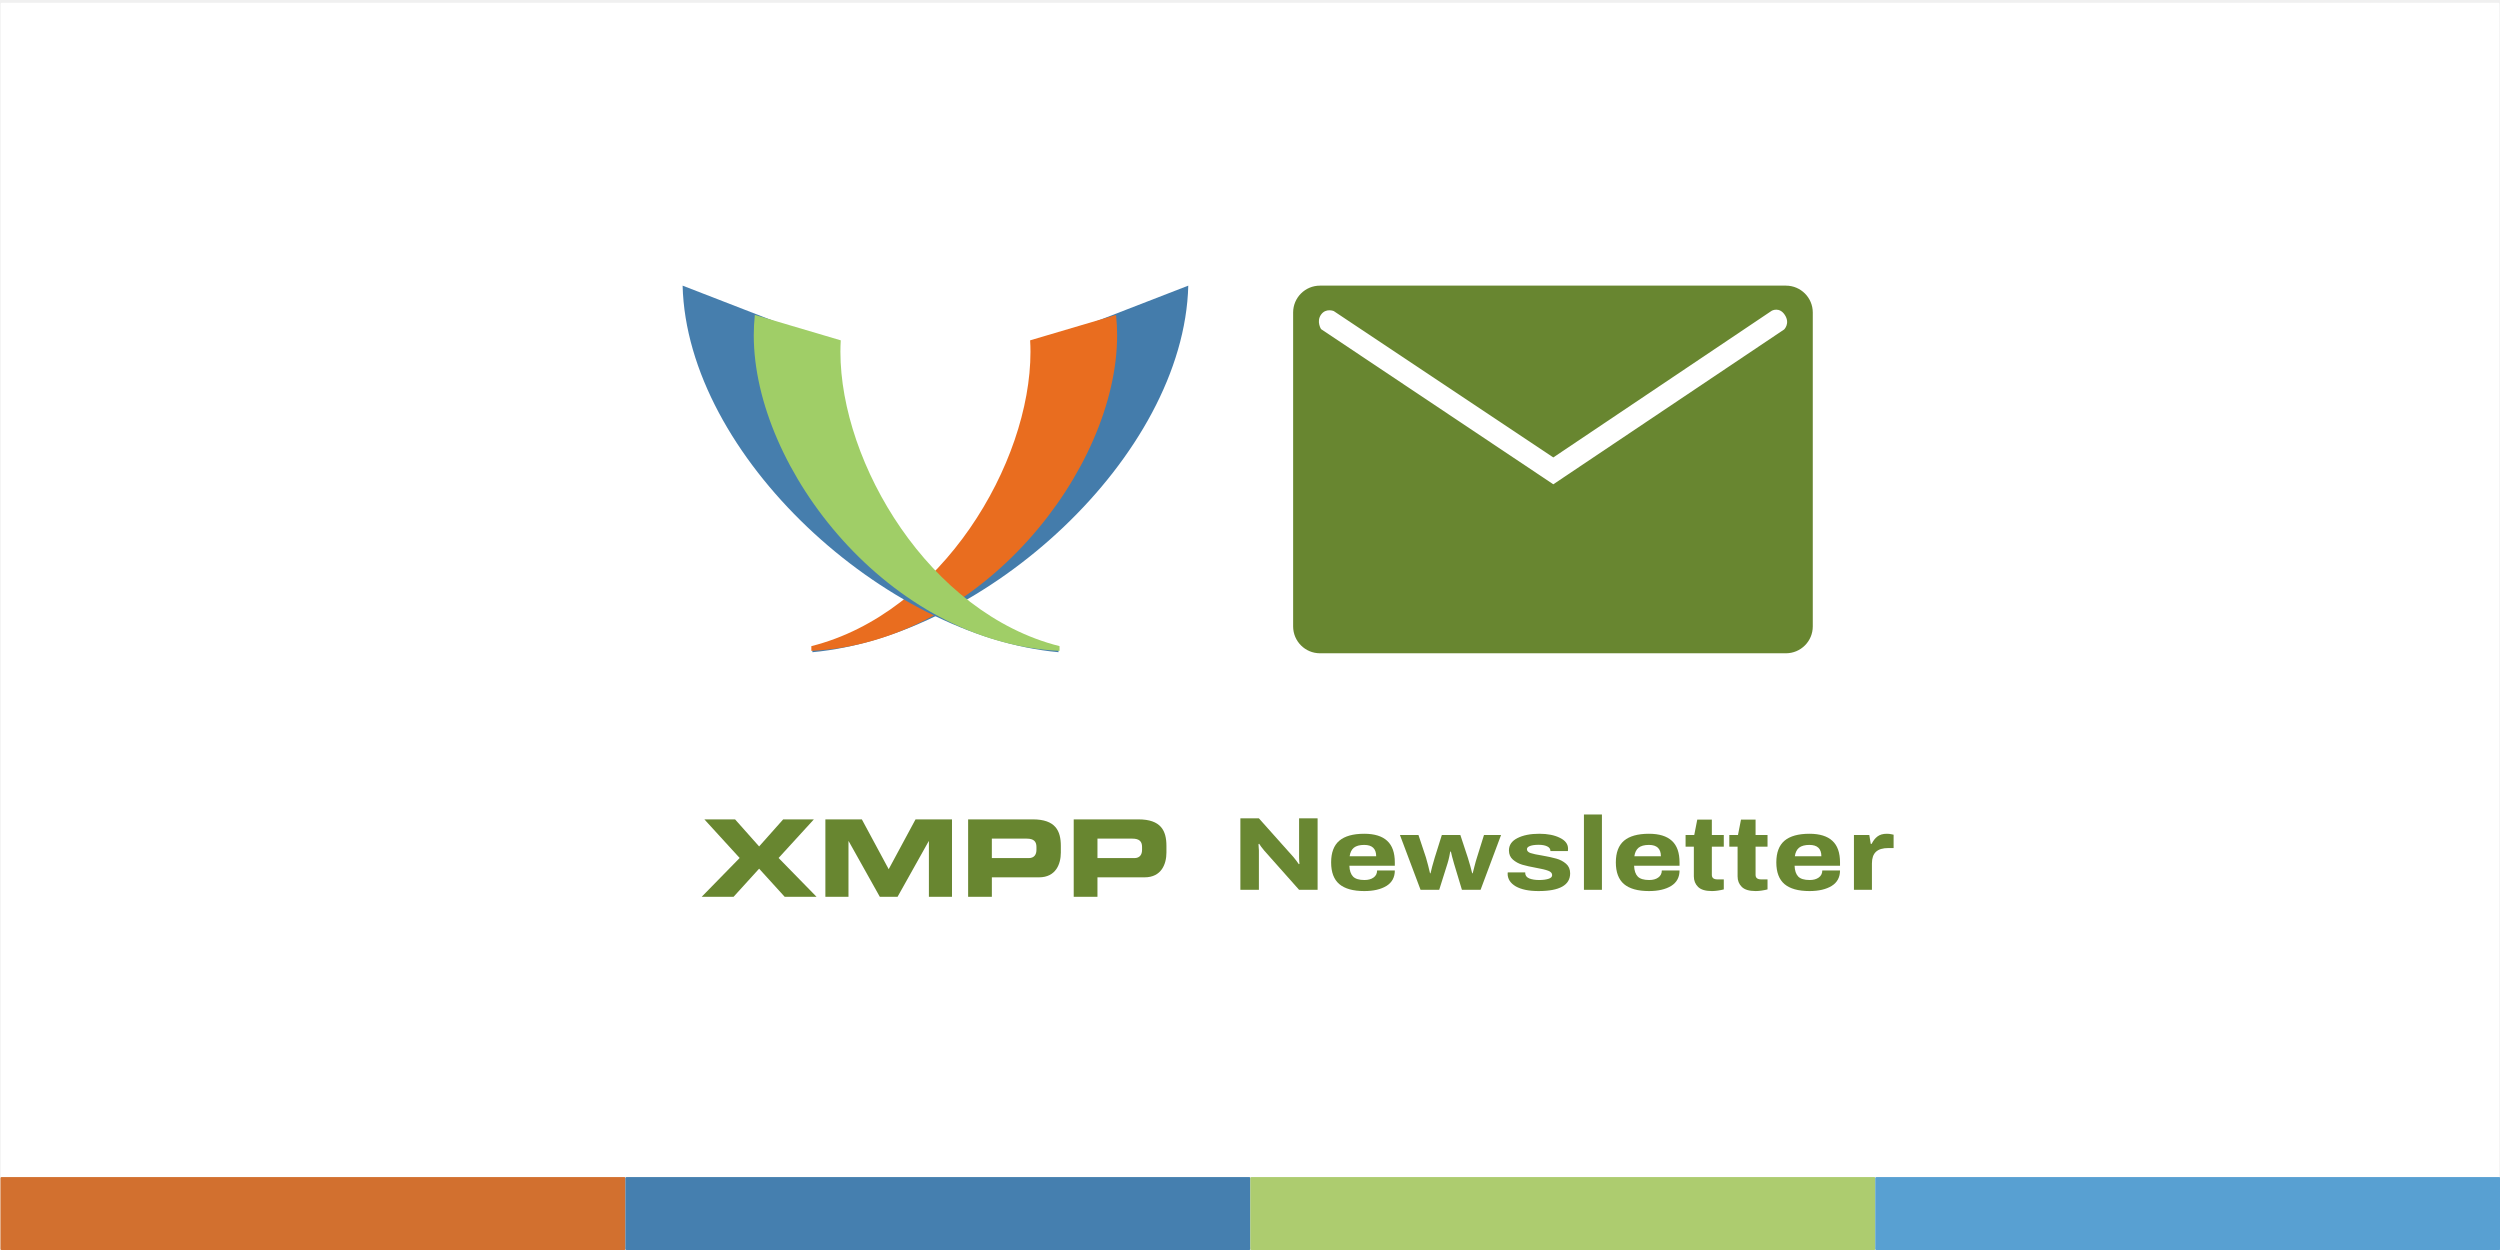
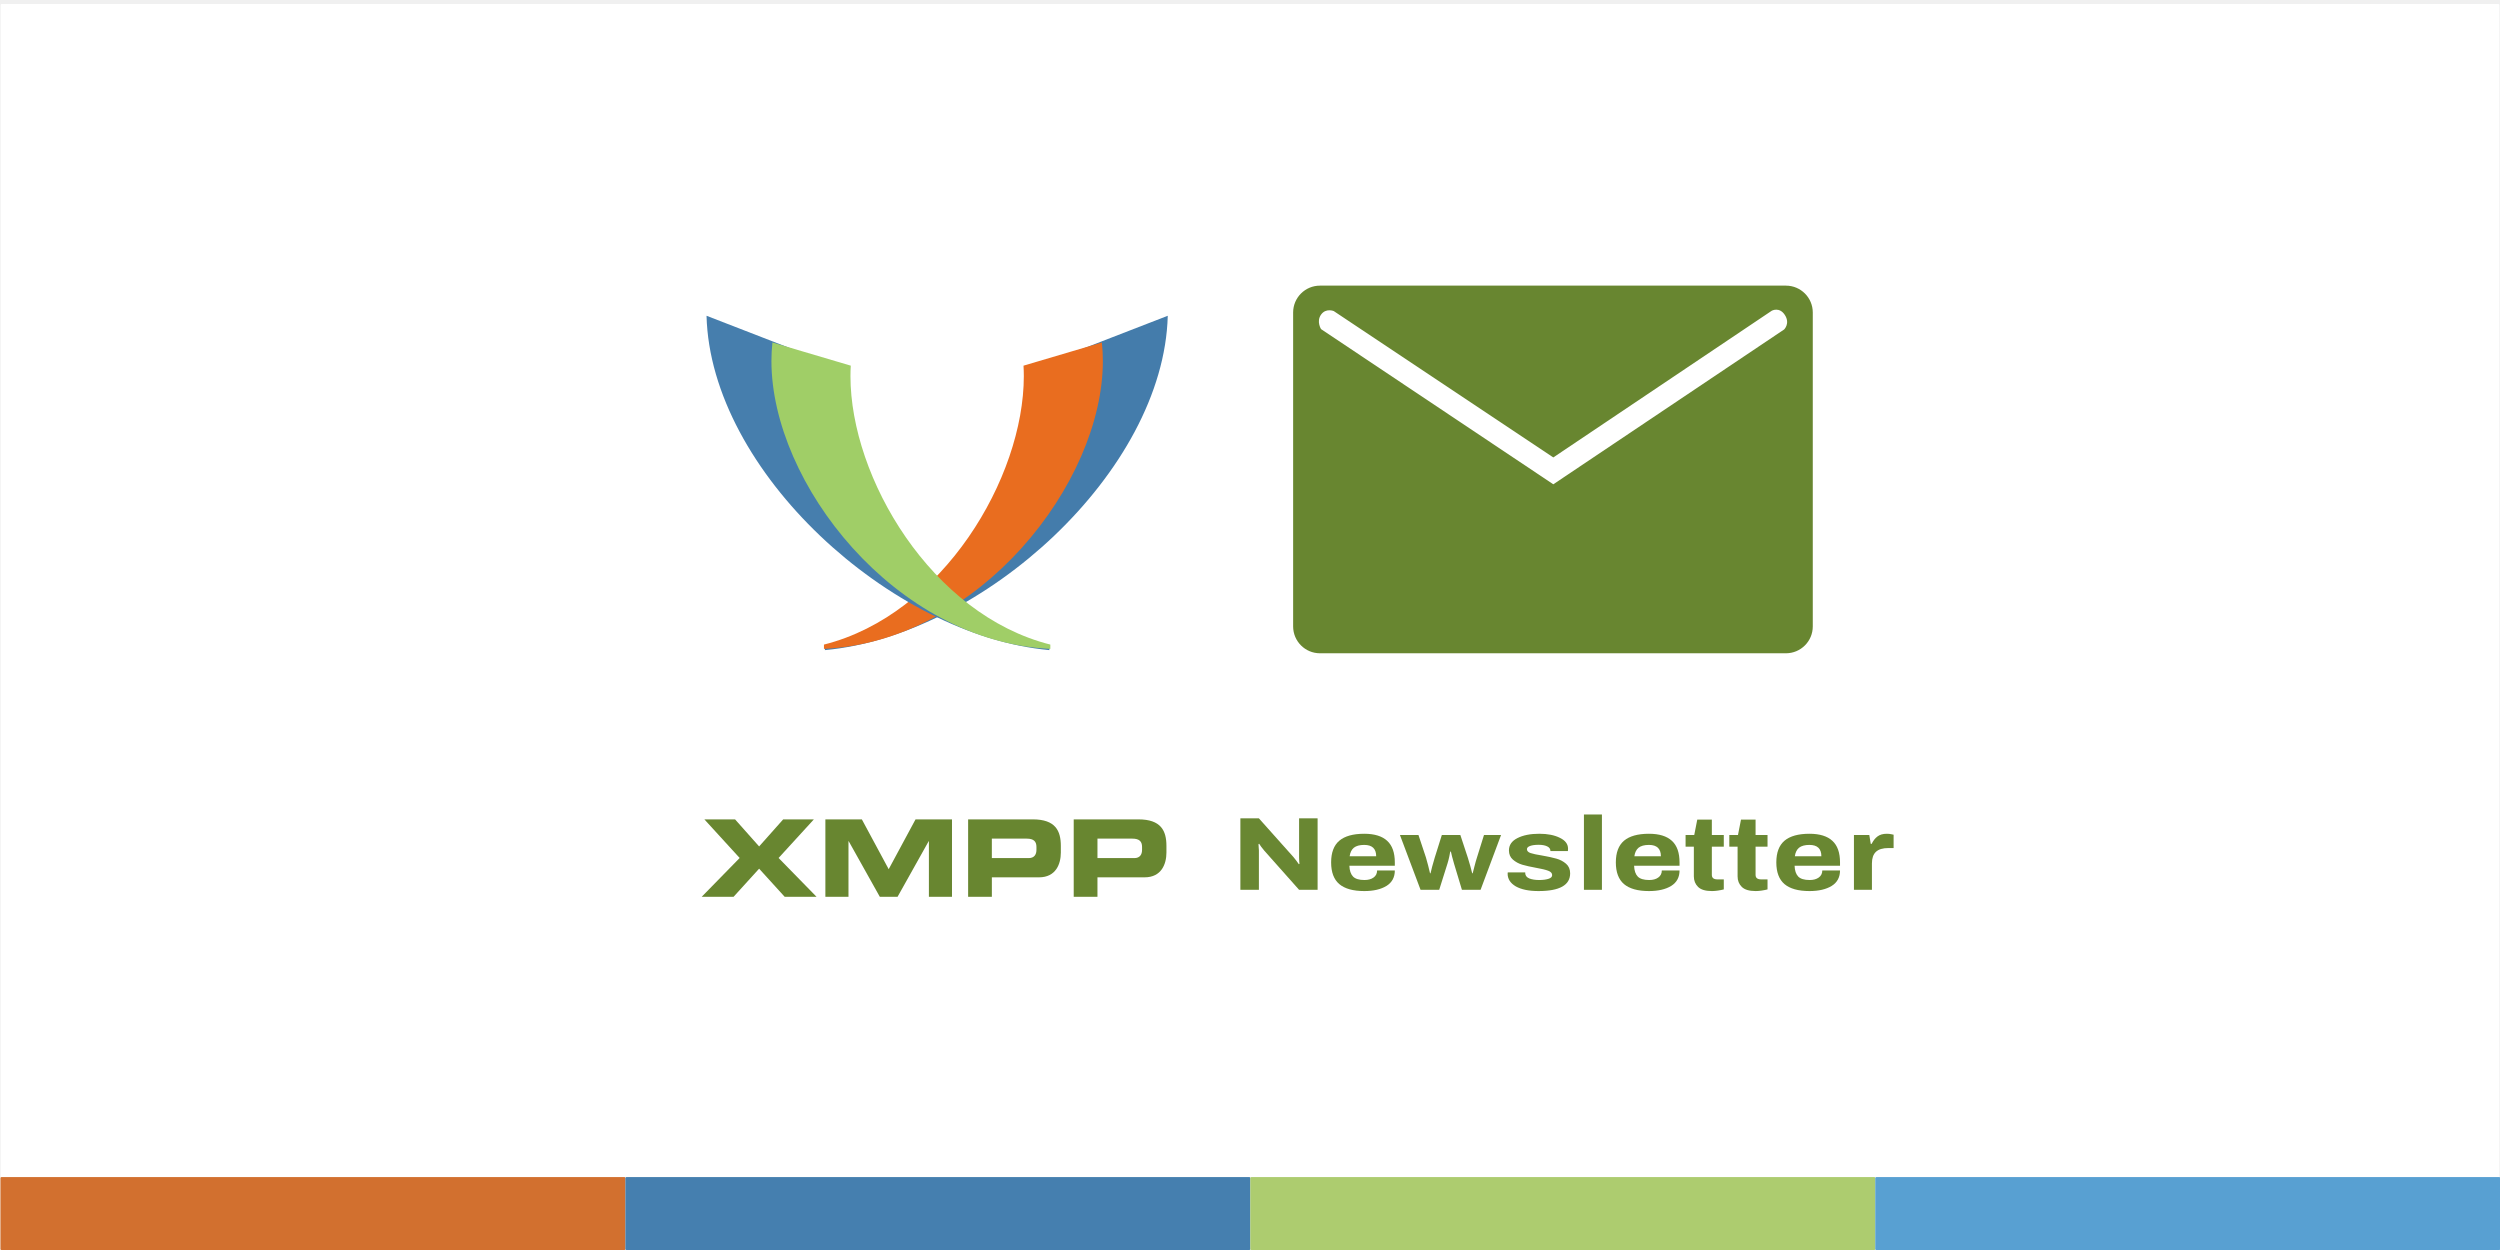
- <svg xmlns="http://www.w3.org/2000/svg" version="1.1" id="svg1" width="1200" height="600" viewBox="0 0 1200 600" xml:space="preserve">
-   <defs id="defs1">
-     <rect x="604.52" y="390.758" width="334.055" height="82" id="rect4234" />
-     <linearGradient id="SVGID_right_" y2="1.279e-13" gradientUnits="userSpaceOnUse" x2="-1073.2" gradientTransform="matrix(0.2645833,0,0,0.2645833,329.9932,33.63927)" y1="126.85" x1="-1073.2">
-       <stop stop-color="#1b3967" offset=".011" id="stop10527" />
-       <stop stop-color="#13b5ea" offset=".467" id="stop10529" />
-       <stop stop-color="#002b5c" offset=".995" id="stop10531" />
-     </linearGradient>
-     <linearGradient id="SVGID_left_" y2="1.279e-13" gradientUnits="userSpaceOnUse" x2="-1073.2" gradientTransform="matrix(-0.2645833,0,0,0.2645833,-249.8126,33.639)" y1="126.85" x1="-1073.2">
-       <stop stop-color="#1b3967" offset=".011" id="stop10534" />
-       <stop stop-color="#13b5ea" offset=".467" id="stop10536" />
-       <stop stop-color="#002b5c" offset=".995" id="stop10538" />
-     </linearGradient>
-     <rect x="604.52" y="390.758" width="334.055" height="82" id="rect4476" />
-     <linearGradient id="SVGID_right_-7" y2="1.279e-13" gradientUnits="userSpaceOnUse" x2="-1073.2" gradientTransform="translate(1196.604,15.36898)" y1="126.85" x1="-1073.2">
-       <stop stop-color="#1b3967" offset=".011" id="stop1" />
-       <stop stop-color="#002b5c" offset=".995" id="stop3" />
-     </linearGradient>
-     <linearGradient id="SVGID_left_-5" y2="1.279e-13" gradientUnits="userSpaceOnUse" x2="-1073.2" gradientTransform="matrix(-1,0,0,1,-994.788,15.36798)" y1="126.85" x1="-1073.2">
-       <stop stop-color="#1b3967" offset=".011" id="stop4" />
-       <stop stop-color="#002b5c" offset=".995" id="stop6" />
-     </linearGradient>
-   </defs>
-   <g id="g1">
-     <rect style="display:inline;fill:#ffffff;fill-opacity:1;stroke:none;stroke-width:3.78;stroke-opacity:1" id="rect22" width="1199.37" height="597.285" x="0.315" y="1.357" ry="0.509" />
-     <g id="g26">
-       <rect style="fill:#d2702f;fill-opacity:1;stroke:none;stroke-width:3.761;stroke-opacity:1" id="rect23" width="300" height="35" x="0.22" y="565" ry="0.502" />
-       <rect style="fill:#457faf;fill-opacity:1;stroke:none;stroke-width:3.761;stroke-opacity:1" id="rect24" width="300" height="35" x="300.188" y="565" ry="0.502" />
-       <rect style="fill:#adcc6f;fill-opacity:1;stroke:none;stroke-width:3.761;stroke-opacity:1" id="rect25" width="300" height="35" x="600.156" y="565" ry="0.502" />
-       <rect style="fill:#58a0d2;fill-opacity:1;stroke:none;stroke-width:3.761;stroke-opacity:1" id="rect26" width="300" height="35" x="900.124" y="565" ry="0.502" />
-     </g>
-     <g id="g1722" style="display:inline;fill:#688630;fill-opacity:1" transform="matrix(1.265201,0,0,1.265201,322.159,194.1212)">
-       <path d="m 25.988,172.078 -13.388,-14.65 h 11.643 l 9.127,10.268 9.129,-10.268 h 11.643 l -13.387,14.646 14.401,14.728 h -12.09 l -9.697,-10.67 -9.693,10.67 H 11.584 l 14.404,-14.73 z" id="path1691" style="fill:#688630;fill-opacity:1" />
-       <path d="m 58.508,157.428 h 13.836 l 10.183,18.905 10.183,-18.905 h 13.832 v 29.374 h -8.762 v -21.096 h -0.08 L 85.893,186.802 H 79.16 l -11.807,-21.096 h -0.082 v 21.096 h -8.764 v -29.37 z" id="path1693" style="fill:#688630;fill-opacity:1" />
-       <path d="m 112.662,157.428 h 24.546 c 8.559,0 10.628,4.302 10.628,10.063 v 2.516 c 0,4.381 -1.908,9.41 -8.275,9.41 h -17.894 v 7.385 h -9.005 v -29.38 z m 9,14.69 h 13.997 c 2.109,0 2.924,-1.377 2.924,-3.123 v -1.135 c 0,-1.99 -0.976,-3.127 -3.694,-3.127 h -13.227 v 7.38 z" id="path1695" style="fill:#688630;fill-opacity:1" />
-       <path d="m 152.722,157.428 h 24.546 c 8.561,0 10.63,4.302 10.63,10.063 v 2.516 c 0,4.381 -1.907,9.41 -8.275,9.41 h -17.893 v 7.385 h -9.008 v -29.38 z m 9.01,14.69 h 13.996 c 2.11,0 2.922,-1.377 2.922,-3.123 v -1.135 c 0,-1.99 -0.974,-3.127 -3.693,-3.127 h -13.225 v 7.38 z" id="path1697" style="fill:#688630;fill-opacity:1" />
-     </g>
-     <g id="g28">
-       <g id="g3">
-         <g id="g32" style="display:none;fill:#688630;fill-opacity:1" transform="translate(0.09804095)">
-           <path d="m 604.422,390.758 h 3.854 l 18.854,35.547 v -35.547 h 2.604 v 38.88 h -3.698 L 607.078,393.857 v 35.781 h -2.656 z" id="text31" style="font-weight:200;font-size:53.333px;font-family:'DejaVu Sans';-inkscape-font-specification:'DejaVu Sans Ultra-Light';display:inline;fill:#688630;fill-opacity:1;stroke:none;stroke-width:3.78" aria-label="Newsletter" />
-           <path d="m 666.636,413.857 v 1.51 h -22.135 c 0,4.687 0.911,7.969 2.734,9.844 2.014,2.083 5.009,3.125 8.984,3.125 1.042,0 2.422,-0.226 4.141,-0.677 1.736,-0.451 3.455,-1.128 5.156,-2.031 v 2.526 c -1.719,0.729 -3.481,1.285 -5.286,1.667 -1.806,0.382 -3.238,0.573 -4.297,0.573 -4.497,0 -7.882,-1.215 -10.156,-3.646 -2.465,-2.587 -3.698,-6.38 -3.698,-11.38 0,-5.191 1.128,-9.062 3.385,-11.615 2.309,-2.656 5.521,-3.984 9.635,-3.984 3.819,0 6.701,1.259 8.646,3.776 1.927,2.639 2.891,6.076 2.891,10.312 z m -2.422,-0.521 c 0,-4.097 -0.92,-7.083 -2.76,-8.958 -1.545,-1.667 -3.646,-2.5 -6.302,-2.5 -2.899,0 -5.33,0.868 -7.292,2.604 -1.806,1.615 -2.891,4.566 -3.255,8.854 z" id="path32" style="font-weight:200;font-size:53.333px;font-family:'DejaVu Sans';-inkscape-font-specification:'DejaVu Sans Ultra-Light';display:inline;fill:#688630;fill-opacity:1;stroke:none;stroke-width:3.78" aria-label="Newsletter" />
-           <path d="m 674.058,400.471 h 2.474 l 6.849,25.99 6.797,-25.99 h 3.047 l 6.849,26.12 6.823,-26.12 h 2.474 l -7.63,29.167 h -3.333 l -6.719,-25.573 -6.693,25.573 h -3.281 z" id="path33" style="font-weight:200;font-size:53.333px;font-family:'DejaVu Sans';-inkscape-font-specification:'DejaVu Sans Ultra-Light';display:inline;fill:#688630;fill-opacity:1;stroke:none;stroke-width:3.78" aria-label="Newsletter" />
-           <path d="m 736.844,401.331 v 2.63 c -1.684,-0.938 -2.734,-1.458 -3.151,-1.562 -1.215,-0.295 -2.726,-0.469 -4.531,-0.521 -2.743,0 -4.896,0.547 -6.458,1.641 -1.198,0.903 -1.797,2.448 -1.797,4.635 0,1.476 0.564,2.63 1.693,3.464 1.198,0.903 2.908,1.597 5.13,2.083 l 1.641,0.365 c 2.76,0.608 4.852,1.467 6.276,2.578 1.649,1.267 2.517,2.917 2.604,4.948 0,2.76 -0.816,4.922 -2.448,6.484 -1.736,1.545 -4.531,2.318 -8.385,2.318 -2.153,0 -3.785,-0.148 -4.896,-0.443 -1.337,-0.382 -2.743,-0.842 -4.219,-1.38 v -2.995 c 2.118,1.215 3.49,1.91 4.115,2.083 1.719,0.451 3.42,0.677 5.104,0.677 2.812,0 4.887,-0.582 6.224,-1.745 1.354,-1.181 2.031,-2.726 2.031,-4.635 0,-1.597 -0.451,-2.76 -1.354,-3.49 -1.302,-1.042 -3.377,-1.892 -6.224,-2.552 l -1.667,-0.391 c -2.448,-0.573 -4.314,-1.38 -5.599,-2.422 -1.615,-1.302 -2.422,-2.882 -2.422,-4.74 0,-3.056 0.972,-5.252 2.917,-6.589 1.944,-1.337 4.332,-2.005 7.161,-2.005 2.413,0 4.08,0.13 5,0.391 1.111,0.312 2.196,0.703 3.255,1.172 z" id="path34" style="font-weight:200;font-size:53.333px;font-family:'DejaVu Sans';-inkscape-font-specification:'DejaVu Sans Ultra-Light';display:inline;fill:#688630;fill-opacity:1;stroke:none;stroke-width:3.78" aria-label="Newsletter" />
-           <path d="m 748.12,389.117 h 2.396 v 40.521 h -2.396 z" id="path35" style="font-weight:200;font-size:53.333px;font-family:'DejaVu Sans';-inkscape-font-specification:'DejaVu Sans Ultra-Light';display:inline;fill:#688630;fill-opacity:1;stroke:none;stroke-width:3.78" aria-label="Newsletter" />
-           <path d="m 785.672,413.857 v 1.51 h -22.135 c 0,4.687 0.911,7.969 2.734,9.844 2.014,2.083 5.009,3.125 8.984,3.125 1.042,0 2.422,-0.226 4.141,-0.677 1.736,-0.451 3.455,-1.128 5.156,-2.031 v 2.526 c -1.719,0.729 -3.481,1.285 -5.286,1.667 -1.806,0.382 -3.238,0.573 -4.297,0.573 -4.497,0 -7.882,-1.215 -10.156,-3.646 -2.465,-2.587 -3.698,-6.38 -3.698,-11.38 0,-5.191 1.128,-9.062 3.385,-11.615 2.309,-2.656 5.521,-3.984 9.635,-3.984 3.819,0 6.701,1.259 8.646,3.776 1.927,2.639 2.891,6.076 2.891,10.312 z m -2.422,-0.521 c 0,-4.097 -0.92,-7.083 -2.76,-8.958 -1.545,-1.667 -3.646,-2.5 -6.302,-2.5 -2.899,0 -5.33,0.868 -7.292,2.604 -1.806,1.615 -2.891,4.566 -3.255,8.854 z" id="path36" style="font-weight:200;font-size:53.333px;font-family:'DejaVu Sans';-inkscape-font-specification:'DejaVu Sans Ultra-Light';display:inline;fill:#688630;fill-opacity:1;stroke:none;stroke-width:3.78" aria-label="Newsletter" />
-           <path d="m 798.276,392.19 v 8.281 h 9.87 v 2.031 h -9.87 v 17.526 c 0,2.222 0.286,3.776 0.859,4.661 1.181,1.944 2.899,2.917 5.156,2.917 h 3.854 v 2.031 h -3.724 c -2.378,0 -4.401,-0.694 -6.068,-2.083 -1.667,-1.389 -2.5,-3.898 -2.5,-7.526 v -17.526 h -3.49 v -2.031 h 3.49 v -8.281 z" id="path37" style="font-weight:200;font-size:53.333px;font-family:'DejaVu Sans';-inkscape-font-specification:'DejaVu Sans Ultra-Light';display:inline;fill:#688630;fill-opacity:1;stroke:none;stroke-width:3.78" aria-label="Newsletter" />
-           <path d="m 819.188,392.19 v 8.281 h 9.87 v 2.031 h -9.87 v 17.526 c 0,2.222 0.286,3.776 0.859,4.661 1.181,1.944 2.899,2.917 5.156,2.917 h 3.854 v 2.031 h -3.724 c -2.378,0 -4.401,-0.694 -6.068,-2.083 -1.667,-1.389 -2.5,-3.898 -2.5,-7.526 v -17.526 h -3.49 v -2.031 h 3.49 v -8.281 z" id="path38" style="font-weight:200;font-size:53.333px;font-family:'DejaVu Sans';-inkscape-font-specification:'DejaVu Sans Ultra-Light';display:inline;fill:#688630;fill-opacity:1;stroke:none;stroke-width:3.78" aria-label="Newsletter" />
-           <path d="m 860.307,413.857 v 1.51 h -22.135 c 0,4.687 0.911,7.969 2.734,9.844 2.014,2.083 5.009,3.125 8.984,3.125 1.042,0 2.422,-0.226 4.141,-0.677 1.736,-0.451 3.455,-1.128 5.156,-2.031 v 2.526 c -1.719,0.729 -3.481,1.285 -5.286,1.667 -1.806,0.382 -3.238,0.573 -4.297,0.573 -4.497,0 -7.882,-1.215 -10.156,-3.646 -2.465,-2.587 -3.698,-6.38 -3.698,-11.38 0,-5.191 1.128,-9.062 3.385,-11.615 2.309,-2.656 5.521,-3.984 9.635,-3.984 3.819,0 6.701,1.259 8.646,3.776 1.927,2.639 2.891,6.076 2.891,10.312 z m -2.422,-0.521 c 0,-4.097 -0.92,-7.083 -2.76,-8.958 -1.545,-1.667 -3.646,-2.5 -6.302,-2.5 -2.899,0 -5.33,0.868 -7.292,2.604 -1.806,1.615 -2.891,4.566 -3.255,8.854 z" id="path39" style="font-weight:200;font-size:53.333px;font-family:'DejaVu Sans';-inkscape-font-specification:'DejaVu Sans Ultra-Light';display:inline;fill:#688630;fill-opacity:1;stroke:none;stroke-width:3.78" aria-label="Newsletter" />
-           <path d="m 886.219,402.529 c -0.382,-0.191 -0.903,-0.356 -1.562,-0.495 -0.59,-0.104 -1.337,-0.156 -2.24,-0.156 -2.951,0 -5.399,1.094 -7.344,3.281 -1.528,1.771 -2.292,4.809 -2.292,9.115 v 15.365 h -2.344 v -29.167 h 2.344 v 5.469 c 0.781,-1.562 1.875,-2.882 3.281,-3.958 1.944,-1.476 4.236,-2.214 6.875,-2.214 0.677,0 1.267,0.026 1.771,0.078 0.521,0 1.024,0.061 1.51,0.182 z" id="path40" style="font-weight:200;font-size:53.333px;font-family:'DejaVu Sans';-inkscape-font-specification:'DejaVu Sans Ultra-Light';display:inline;fill:#688630;fill-opacity:1;stroke:none;stroke-width:3.78" aria-label="Newsletter" />
-         </g>
-         <g id="g30">
-           <rect style="fill:#688630;fill-opacity:1;stroke:none;stroke-width:3.78;stroke-opacity:1" id="rect3" width="249.434" height="176.471" x="620.701" y="137.104" ry="12.896" />
-           <path style="fill:#ffffff;fill-opacity:1;stroke:none;stroke-width:3.78;stroke-opacity:1" d="m 640.215,149.321 105.373,70.249 104.864,-70.419 c 0,0 3.636,-2.03 6.278,2.036 2.642,4.066 -0.339,6.957 -0.339,6.957 l -110.803,74.321 -111.482,-74.491 c 0,0 -2.338,-3.671 0,-6.957 2.338,-3.286 6.109,-1.697 6.109,-1.697 z" id="path3" />
-         </g>
-       </g>
-       <g id="g15" transform="matrix(1.387135,0,0,1.387135,309.0404,115.7852)">
-         <path d="m 151.805,29.558 c 0.077,1.313 -1.787,0.968 -1.787,2.293 0,38.551 -46.558,97.366 -91.688,108.73 v 1.639 C 118.283,136.7 186.89,74.42 188.4,15.37 l -36.599,14.189 z" style="display:inline;fill:#447cab;fill-opacity:1" id="path6" />
-         <path d="m 133.673,34.301 c 0.076,1.313 0.12,2.63 0.12,3.957 0,38.551 -30.699,90.497 -75.827,101.86 v 1.639 c 59.044,-2.79 105.81,-63.024 105.81,-109.2 0,-2.375 -0.128,-4.729 -0.371,-7.056 l -29.73,8.798 z" style="display:inline;fill:#e96d1f" id="path7" />
-         <path d="m 50.011,29.557 c -0.077,1.313 1.787,0.968 1.787,2.293 0,38.551 46.558,97.366 91.688,108.73 v 1.639 C 83.533,136.699 14.926,74.419 13.416,15.369 l 36.599,14.189 z" style="fill:#467ead;fill-opacity:1" id="path9" />
-         <path d="m 68.143,34.3 c -0.076,1.313 -0.12,2.63 -0.12,3.957 0,38.551 30.699,90.497 75.827,101.86 v 1.639 C 84.806,138.966 38.04,78.732 38.04,32.556 c 0,-2.375 0.128,-4.729 0.371,-7.056 l 29.73,8.798 z" style="display:inline;fill:#a0ce67;fill-opacity:1" id="path10" />
-       </g>
-     </g>
-     <g id="g4360">
-       <g aria-label="Newsletter" transform="matrix(1.211811,0,0,0.961335,-141.4038,6.398324)" id="text4232" style="font-weight:bold;font-size:52.019px;font-family:Archivo;-inkscape-font-specification:'Archivo Bold';white-space:pre;display:inline;opacity:0.989;fill:#688630;fill-opacity:1;stroke-width:3.78">
-         <path d="m 608.005,401.948 h 7.335 l 13.733,19.403 q 0.416,0.572 1.144,1.821 0.728,1.248 0.936,1.665 l 0.26,-0.156 q 0,-0.416 -0.104,-1.352 -0.052,-0.936 -0.052,-1.665 v -19.715 h 7.335 v 35.685 h -7.335 l -13.785,-19.559 q -0.624,-0.884 -1.248,-1.977 -0.624,-1.144 -0.78,-1.457 l -0.26,0.156 q 0,0.364 0.052,1.3 0.104,0.936 0.104,1.821 v 19.715 h -7.335 z" id="path4478" style="fill:#688630;fill-opacity:1" />
-         <path d="m 657.059,438.257 q -6.606,0 -9.884,-3.485 -3.225,-3.485 -3.225,-10.82 0,-7.335 3.225,-10.82 3.277,-3.485 9.884,-3.485 6.086,0 9.103,3.537 3.017,3.485 3.017,10.768 v 1.665 h -17.998 q 0.104,3.641 1.457,5.41 1.352,1.717 4.526,1.717 2.237,0 3.589,-1.248 1.405,-1.248 1.405,-3.537 h 7.023 q 0,5.15 -3.329,7.751 -3.329,2.549 -8.791,2.549 z m 4.734,-17.374 q 0,-5.67 -4.734,-5.67 -2.705,0 -4.109,1.405 -1.352,1.405 -1.665,4.266 z" id="path4480" style="fill:#688630;fill-opacity:1" />
-         <path d="m 671.208,410.271 h 7.335 l 2.965,11.236 q 0.312,1.196 0.884,4.057 0.572,2.861 0.728,3.797 h 0.208 q 0.156,-0.884 0.624,-3.225 0.52,-2.393 1.04,-4.578 l 2.809,-11.288 h 7.335 l 2.965,11.34 q 0.416,1.561 0.988,4.214 0.572,2.653 0.728,3.537 h 0.208 q 0.156,-0.78 0.676,-3.329 0.52,-2.601 0.988,-4.422 l 2.809,-11.34 h 6.762 l -8.115,27.362 h -7.387 l -3.121,-13.057 q -0.416,-1.613 -0.78,-3.537 -0.364,-1.925 -0.468,-2.497 h -0.26 q -0.052,0.572 -0.364,2.445 -0.312,1.873 -0.728,3.537 l -3.277,13.109 h -7.387 z" id="path4482" style="fill:#688630;fill-opacity:1" />
-         <path d="m 726.087,438.257 q -5.722,0 -8.999,-2.341 -3.225,-2.393 -3.225,-6.346 l 0.052,-0.624 h 6.918 v 0.364 q 0.052,1.821 1.613,2.653 1.613,0.78 3.901,0.78 2.133,0 3.641,-0.572 1.509,-0.572 1.509,-1.873 0,-1.457 -1.561,-2.185 -1.509,-0.728 -4.786,-1.457 -3.381,-0.78 -5.514,-1.561 -2.133,-0.832 -3.693,-2.549 -1.561,-1.717 -1.561,-4.578 0,-4.005 3.329,-6.138 3.381,-2.185 8.687,-2.185 4.942,0 8.167,2.029 3.225,1.977 3.225,5.41 l -0.052,1.196 h -6.918 v -0.104 q -0.052,-1.509 -1.3,-2.237 -1.248,-0.78 -3.381,-0.78 -2.133,0 -3.381,0.572 -1.248,0.572 -1.248,1.613 0,1.3 1.405,1.925 1.457,0.624 4.63,1.248 3.485,0.78 5.67,1.561 2.185,0.78 3.797,2.549 1.613,1.769 1.613,4.786 0,8.843 -12.537,8.843 z" id="path4484" style="fill:#688630;fill-opacity:1" />
-         <path d="m 744.086,400.023 h 7.127 v 37.61 h -7.127 z" id="path4486" style="fill:#688630;fill-opacity:1" />
-         <path d="m 769.835,438.257 q -6.606,0 -9.884,-3.485 -3.225,-3.485 -3.225,-10.82 0,-7.335 3.225,-10.82 3.277,-3.485 9.884,-3.485 6.086,0 9.103,3.537 3.017,3.485 3.017,10.768 v 1.665 h -17.998 q 0.104,3.641 1.457,5.41 1.352,1.717 4.526,1.717 2.237,0 3.589,-1.248 1.405,-1.248 1.405,-3.537 h 7.023 q 0,5.15 -3.329,7.751 -3.329,2.549 -8.791,2.549 z m 4.734,-17.374 q 0,-5.67 -4.734,-5.67 -2.705,0 -4.109,1.405 -1.352,1.405 -1.665,4.266 z" id="path4488" style="fill:#688630;fill-opacity:1" />
-         <path d="m 794.804,438.257 q -3.849,0 -5.514,-2.081 -1.665,-2.081 -1.665,-5.254 v -14.825 h -3.277 v -5.826 h 3.433 l 1.196,-7.699 h 5.774 v 7.699 h 4.734 v 5.826 h -4.734 v 14.097 q 0,2.237 2.237,2.237 h 2.497 v 4.994 q -0.884,0.312 -2.237,0.572 -1.3,0.26 -2.445,0.26 z" id="path4490" style="fill:#688630;fill-opacity:1" />
-         <path d="m 812.127,438.257 q -3.849,0 -5.514,-2.081 -1.665,-2.081 -1.665,-5.254 v -14.825 h -3.277 v -5.826 h 3.433 l 1.196,-7.699 h 5.774 v 7.699 h 4.734 v 5.826 h -4.734 v 14.097 q 0,2.237 2.237,2.237 h 2.497 v 4.994 q -0.884,0.312 -2.237,0.572 -1.3,0.26 -2.445,0.26 z" id="path4492" style="fill:#688630;fill-opacity:1" />
-         <path d="m 833.402,438.257 q -6.606,0 -9.884,-3.485 -3.225,-3.485 -3.225,-10.82 0,-7.335 3.225,-10.82 3.277,-3.485 9.884,-3.485 6.086,0 9.103,3.537 3.017,3.485 3.017,10.768 v 1.665 h -17.998 q 0.104,3.641 1.457,5.41 1.352,1.717 4.526,1.717 2.237,0 3.589,-1.248 1.405,-1.248 1.405,-3.537 h 7.023 q 0,5.15 -3.329,7.751 -3.329,2.549 -8.791,2.549 z m 4.734,-17.374 q 0,-5.67 -4.734,-5.67 -2.705,0 -4.109,1.405 -1.352,1.405 -1.665,4.266 z" id="path4494" style="fill:#688630;fill-opacity:1" />
-         <path d="m 851.037,410.271 h 6.086 l 0.572,4.422 h 0.364 q 0.884,-2.341 2.289,-3.693 1.405,-1.352 3.693,-1.352 0.988,0 1.717,0.208 0.78,0.156 0.988,0.26 v 6.658 h -1.977 q -3.485,0 -5.046,1.925 -1.561,1.873 -1.561,5.722 v 13.213 h -7.127 z" id="path4496" style="fill:#688630;fill-opacity:1" />
-       </g>
-       <text xml:space="preserve" id="text4474" style="font-style:normal;font-variant:normal;font-weight:bold;font-stretch:normal;font-size:52.019px;font-family:Archivo;-inkscape-font-specification:'Archivo Bold';white-space:pre;shape-inside:url(#rect4476);display:none;opacity:0.989;fill:#688630;fill-opacity:1;stroke-width:3.78;stop-color:#000000" transform="matrix(1.211811,0,0,0.961335,-141.4038,6.398324)" />
-     </g>
+ <svg xmlns="http://www.w3.org/2000/svg" height="600" viewBox="0 0 1200 600" width="1200">
+   <rect fill="#fff" height="597.285" ry=".509" width="1199.37" x=".315" y="1.92" />
+   <rect fill="#d2702f" height="35" ry=".502" width="300" x=".22" y="565" />
+   <rect fill="#457faf" height="35" ry=".502" width="300" x="300.188" y="565" />
+   <rect fill="#adcc6f" height="35" ry=".502" width="300" x="600.156" y="565" />
+   <rect fill="#58a0d2" height="35" ry=".502" width="300" x="900.124" y="565" />
+   <g fill="#688630" transform="matrix(1.265201 0 0 1.265201 322.159 194.1212)">
+     <path d="m25.988 172.078-13.388-14.65h11.643l9.127 10.268 9.129-10.268h11.643l-13.387 14.646 14.401 14.728h-12.09l-9.697-10.67-9.693 10.67h-12.092l14.404-14.73z" />
+     <path d="m58.508 157.428h13.836l10.183 18.905 10.183-18.905h13.832v29.374h-8.762v-21.096h-.08l-11.807 21.096h-6.733l-11.807-21.096h-.082v21.096h-8.764v-29.37z" />
+     <path d="m112.662 157.428h24.546c8.559 0 10.628 4.302 10.628 10.063v2.516c0 4.381-1.908 9.41-8.275 9.41h-17.894v7.385h-9.005v-29.38zm9 14.69h13.997c2.109 0 2.924-1.377 2.924-3.123v-1.135c0-1.99-.976-3.127-3.694-3.127h-13.227v7.38z" />
+     <path d="m152.722 157.428h24.546c8.561 0 10.63 4.302 10.63 10.063v2.516c0 4.381-1.907 9.41-8.275 9.41h-17.893v7.385h-9.008v-29.38zm9.01 14.69h13.996c2.11 0 2.922-1.377 2.922-3.123v-1.135c0-1.99-.974-3.127-3.693-3.127h-13.225v7.38z" />
  </g>
-   <style id="style1">
- 	path {
- 		fill: black;
- 	}
- 	@media (prefers-color-scheme: dark) {
- 		path {
- 			fill: white;
- 		}
- 	}
- </style>
-   <style id="style1-3">
- 	path {
- 		fill: black;
- 	}
- 	@media (prefers-color-scheme: dark) {
- 		path {
- 			fill: white;
- 		}
- 	}
- </style>
-   <style id="style1663">
- 	path {
- 		fill: black;
- 	}
- 	@media (prefers-color-scheme: dark) {
- 		path {
- 			fill: white;
- 		}
- 	}
- </style>
+   <rect fill="#688630" height="176.471" ry="12.896" width="249.434" x="620.701" y="137.104" />
+   <path d="m640.215 149.321 105.373 70.249 104.864-70.419s3.636-2.03 6.278 2.036-.339 6.957-.339 6.957l-110.803 74.321-111.482-74.491s-2.338-3.671 0-6.957 6.109-1.697 6.109-1.697z" fill="#fff" />
+   <g transform="matrix(1.265201 0 0 1.265201 322.159 132.1212)">
+     <path d="m151.805 29.558c.077 1.313-1.787.968-1.787 2.293 0 38.551-46.558 97.366-91.688 108.73v1.639c59.953-5.52 128.56-67.8 130.07-126.85l-36.599 14.189z" fill="#447cab" />
+     <path d="m133.673 34.301c.076 1.313.12 2.63.12 3.957 0 38.551-30.699 90.497-75.827 101.86v1.639c59.044-2.79 105.81-63.024 105.81-109.2 0-2.375-.128-4.729-.371-7.056l-29.73 8.798z" fill="#e96d1f" />
+     <path d="m50.011 29.557c-.077 1.313 1.787.968 1.787 2.293 0 38.551 46.558 97.366 91.688 108.73v1.639c-59.953-5.52-128.56-67.8-130.07-126.85l36.599 14.189z" fill="#467ead" />
+     <path d="m68.143 34.3c-.076 1.313-.12 2.63-.12 3.957 0 38.551 30.699 90.497 75.827 101.86v1.639c-59.044-2.79-105.81-63.024-105.81-109.2 0-2.375.128-4.729.371-7.056l29.73 8.798z" fill="#a0ce67" />
+   </g>
+   <g fill="#688630" opacity=".989" stroke-width="3.78" transform="matrix(1.211811 0 0 .961335 -141.4038 6.398324)">
+     <path d="m608.005 401.948h7.335l13.733 19.403q.416.572 1.144 1.821.728 1.248.936 1.665l.26-.156q0-.416-.104-1.352-.052-.936-.052-1.665v-19.715h7.335v35.685h-7.335l-13.785-19.559q-.624-.884-1.248-1.977-.624-1.144-.78-1.457l-.26.156q0 .364.052 1.3.104.936.104 1.821v19.715h-7.335z" />
+     <path d="m657.059 438.257q-6.606 0-9.884-3.485-3.225-3.485-3.225-10.82 0-7.335 3.225-10.82 3.277-3.485 9.884-3.485 6.086 0 9.103 3.537 3.017 3.485 3.017 10.768v1.665h-17.998q.104 3.641 1.457 5.41 1.352 1.717 4.526 1.717 2.237 0 3.589-1.248 1.405-1.248 1.405-3.537h7.023q0 5.15-3.329 7.751-3.329 2.549-8.791 2.549zm4.734-17.374q0-5.67-4.734-5.67-2.705 0-4.109 1.405-1.352 1.405-1.665 4.266z" />
+     <path d="m671.208 410.271h7.335l2.965 11.236q.312 1.196.884 4.057.572 2.861.728 3.797h.208q.156-.884.624-3.225.52-2.393 1.04-4.578l2.809-11.288h7.335l2.965 11.34q.416 1.561.988 4.214.572 2.653.728 3.537h.208q.156-.78.676-3.329.52-2.601.988-4.422l2.809-11.34h6.762l-8.115 27.362h-7.387l-3.121-13.057q-.416-1.613-.78-3.537-.364-1.925-.468-2.497h-.26q-.052.572-.364 2.445-.312 1.873-.728 3.537l-3.277 13.109h-7.387z" />
+     <path d="m726.087 438.257q-5.722 0-8.999-2.341-3.225-2.393-3.225-6.346l.052-.624h6.918v.364q.052 1.821 1.613 2.653 1.613.78 3.901.78 2.133 0 3.641-.572 1.509-.572 1.509-1.873 0-1.457-1.561-2.185-1.509-.728-4.786-1.457-3.381-.78-5.514-1.561-2.133-.832-3.693-2.549-1.561-1.717-1.561-4.578 0-4.005 3.329-6.138 3.381-2.185 8.687-2.185 4.942 0 8.167 2.029 3.225 1.977 3.225 5.41l-.052 1.196h-6.918v-.104q-.052-1.509-1.3-2.237-1.248-.78-3.381-.78-2.133 0-3.381.572-1.248.572-1.248 1.613 0 1.3 1.405 1.925 1.457.624 4.63 1.248 3.485.78 5.67 1.561 2.185.78 3.797 2.549 1.613 1.769 1.613 4.786 0 8.843-12.537 8.843z" />
+     <path d="m744.086 400.023h7.127v37.61h-7.127z" />
+     <path d="m769.835 438.257q-6.606 0-9.884-3.485-3.225-3.485-3.225-10.82 0-7.335 3.225-10.82 3.277-3.485 9.884-3.485 6.086 0 9.103 3.537 3.017 3.485 3.017 10.768v1.665h-17.998q.104 3.641 1.457 5.41 1.352 1.717 4.526 1.717 2.237 0 3.589-1.248 1.405-1.248 1.405-3.537h7.023q0 5.15-3.329 7.751-3.329 2.549-8.791 2.549zm4.734-17.374q0-5.67-4.734-5.67-2.705 0-4.109 1.405-1.352 1.405-1.665 4.266z" />
+     <path d="m794.804 438.257q-3.849 0-5.514-2.081-1.665-2.081-1.665-5.254v-14.825h-3.277v-5.826h3.433l1.196-7.699h5.774v7.699h4.734v5.826h-4.734v14.097q0 2.237 2.237 2.237h2.497v4.994q-.884.312-2.237.572-1.3.26-2.445.26z" />
+     <path d="m812.127 438.257q-3.849 0-5.514-2.081-1.665-2.081-1.665-5.254v-14.825h-3.277v-5.826h3.433l1.196-7.699h5.774v7.699h4.734v5.826h-4.734v14.097q0 2.237 2.237 2.237h2.497v4.994q-.884.312-2.237.572-1.3.26-2.445.26z" />
+     <path d="m833.402 438.257q-6.606 0-9.884-3.485-3.225-3.485-3.225-10.82 0-7.335 3.225-10.82 3.277-3.485 9.884-3.485 6.086 0 9.103 3.537 3.017 3.485 3.017 10.768v1.665h-17.998q.104 3.641 1.457 5.41 1.352 1.717 4.526 1.717 2.237 0 3.589-1.248 1.405-1.248 1.405-3.537h7.023q0 5.15-3.329 7.751-3.329 2.549-8.791 2.549zm4.734-17.374q0-5.67-4.734-5.67-2.705 0-4.109 1.405-1.352 1.405-1.665 4.266z" />
+     <path d="m851.037 410.271h6.086l.572 4.422h.364q.884-2.341 2.289-3.693 1.405-1.352 3.693-1.352.988 0 1.717.208.78.156.988.26v6.658h-1.977q-3.485 0-5.046 1.925-1.561 1.873-1.561 5.722v13.213h-7.127z" />
+   </g>
</svg>
